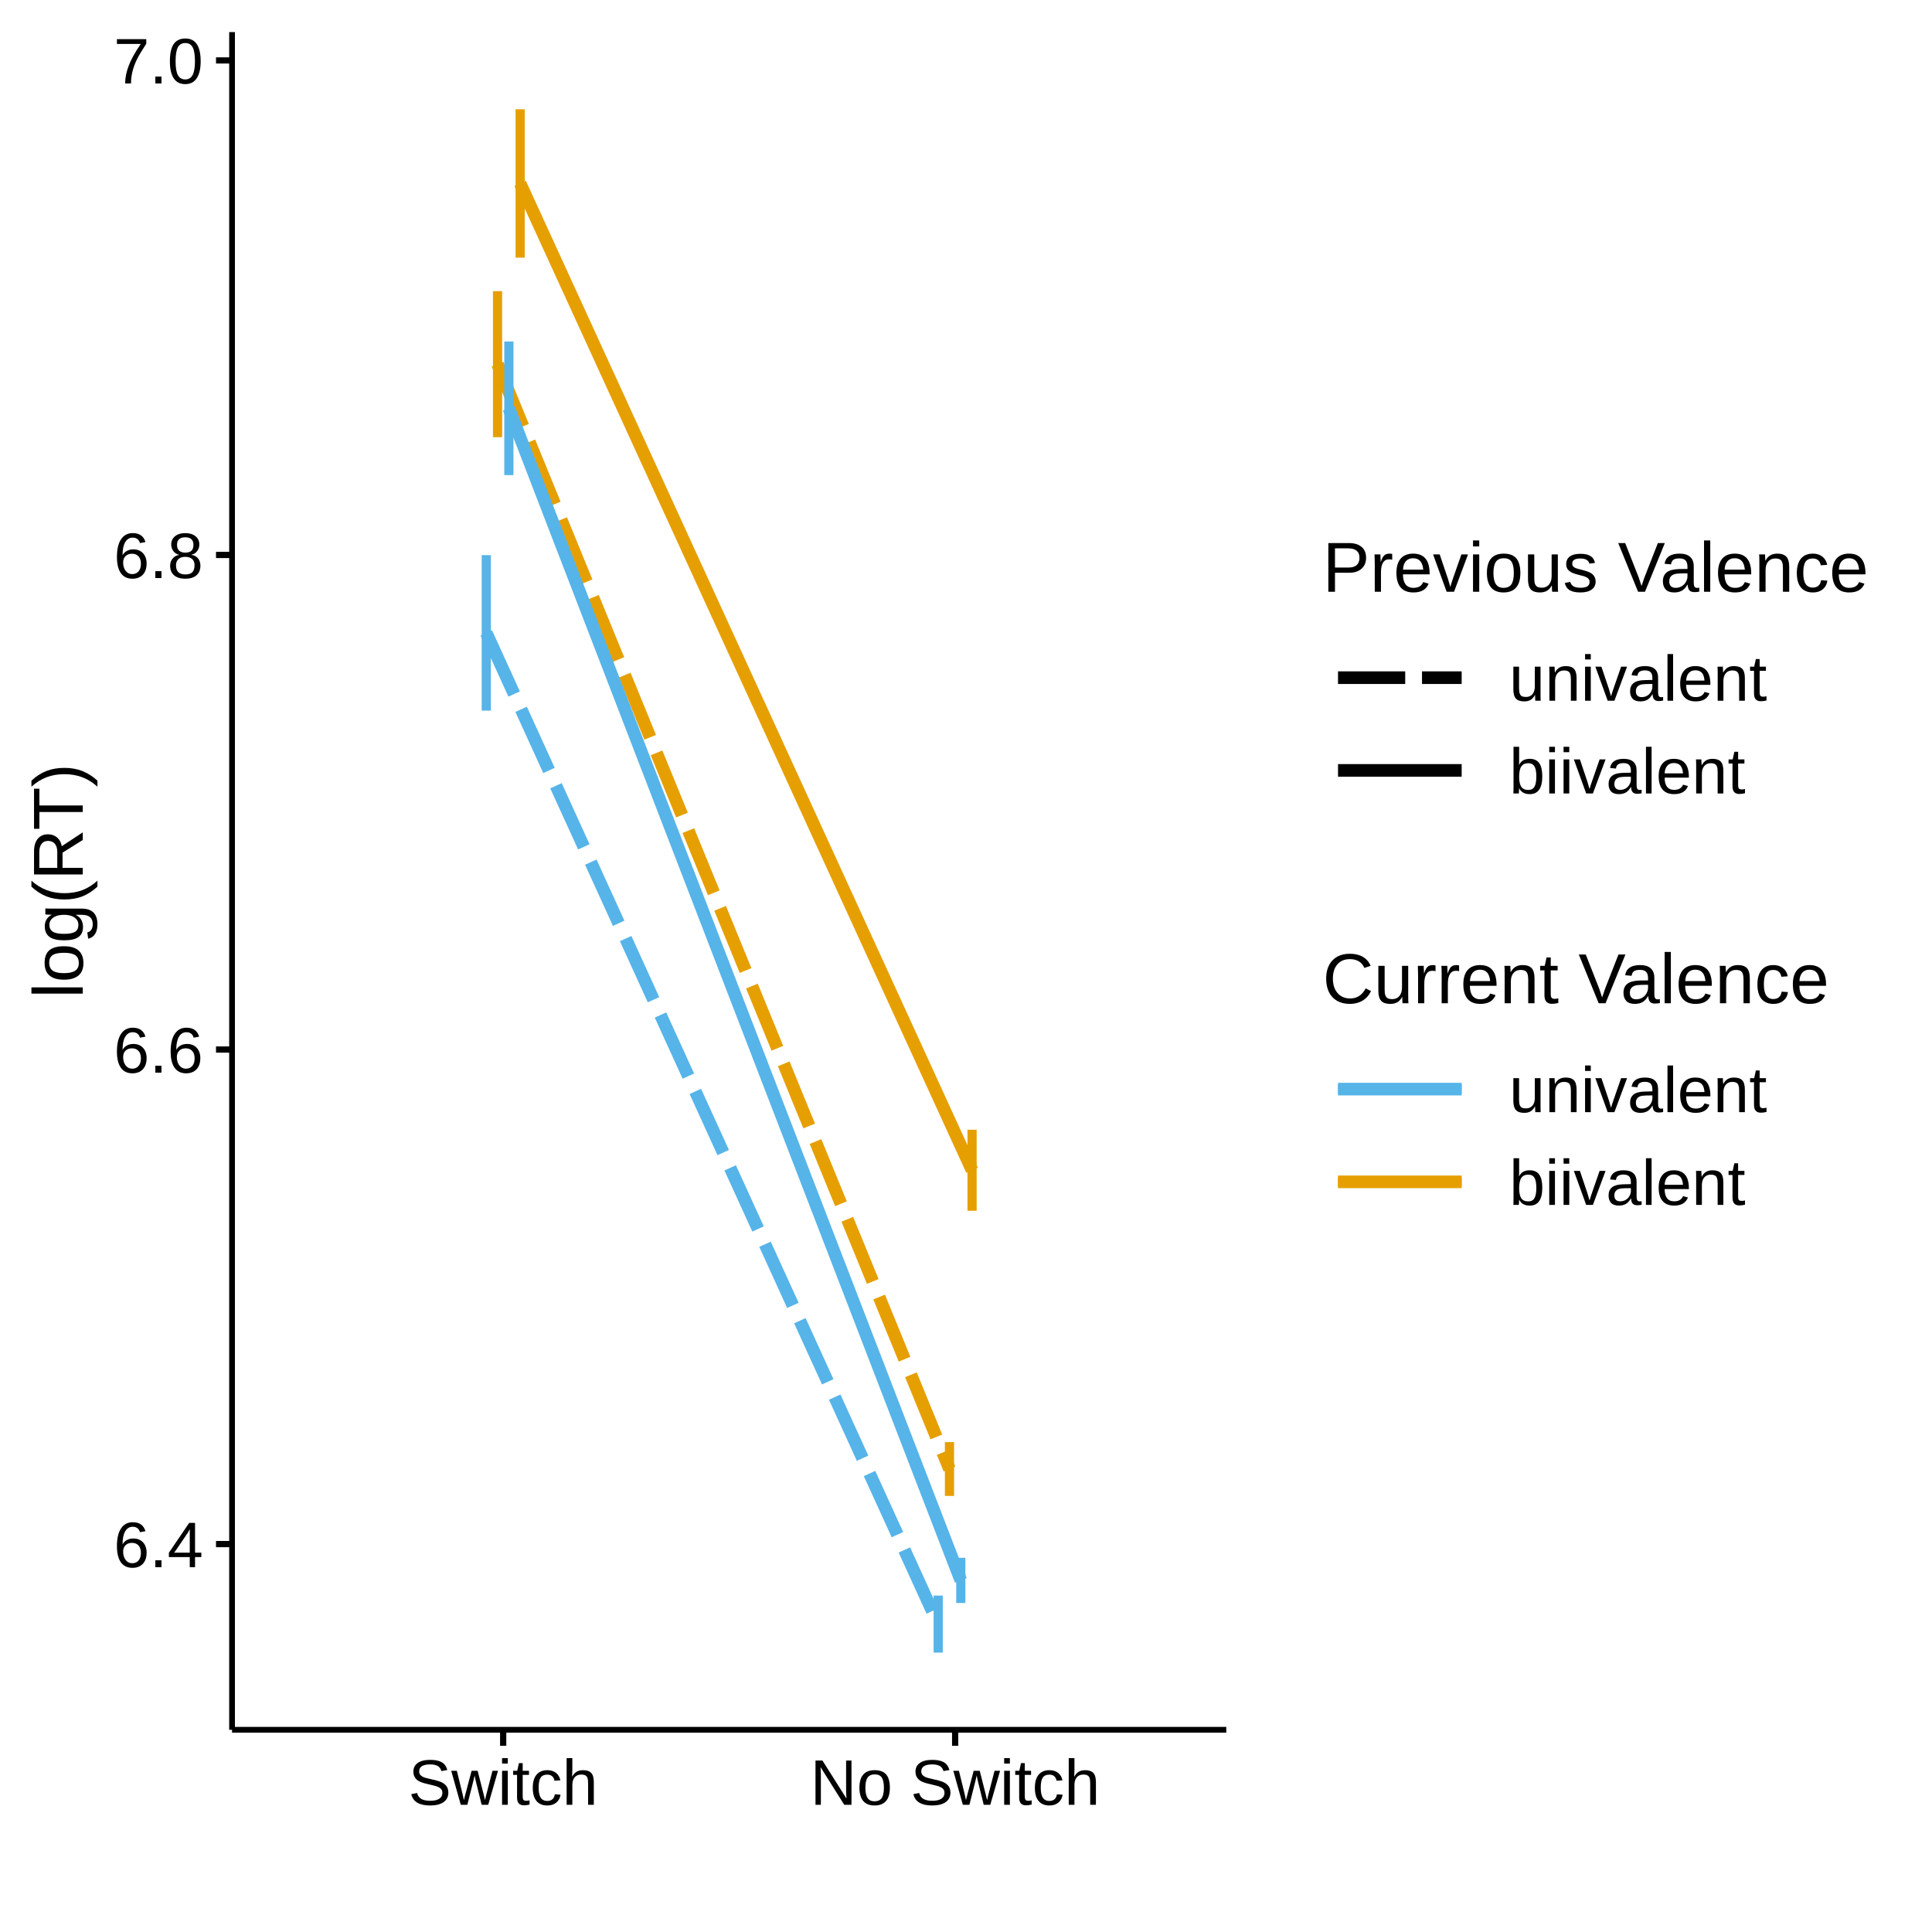
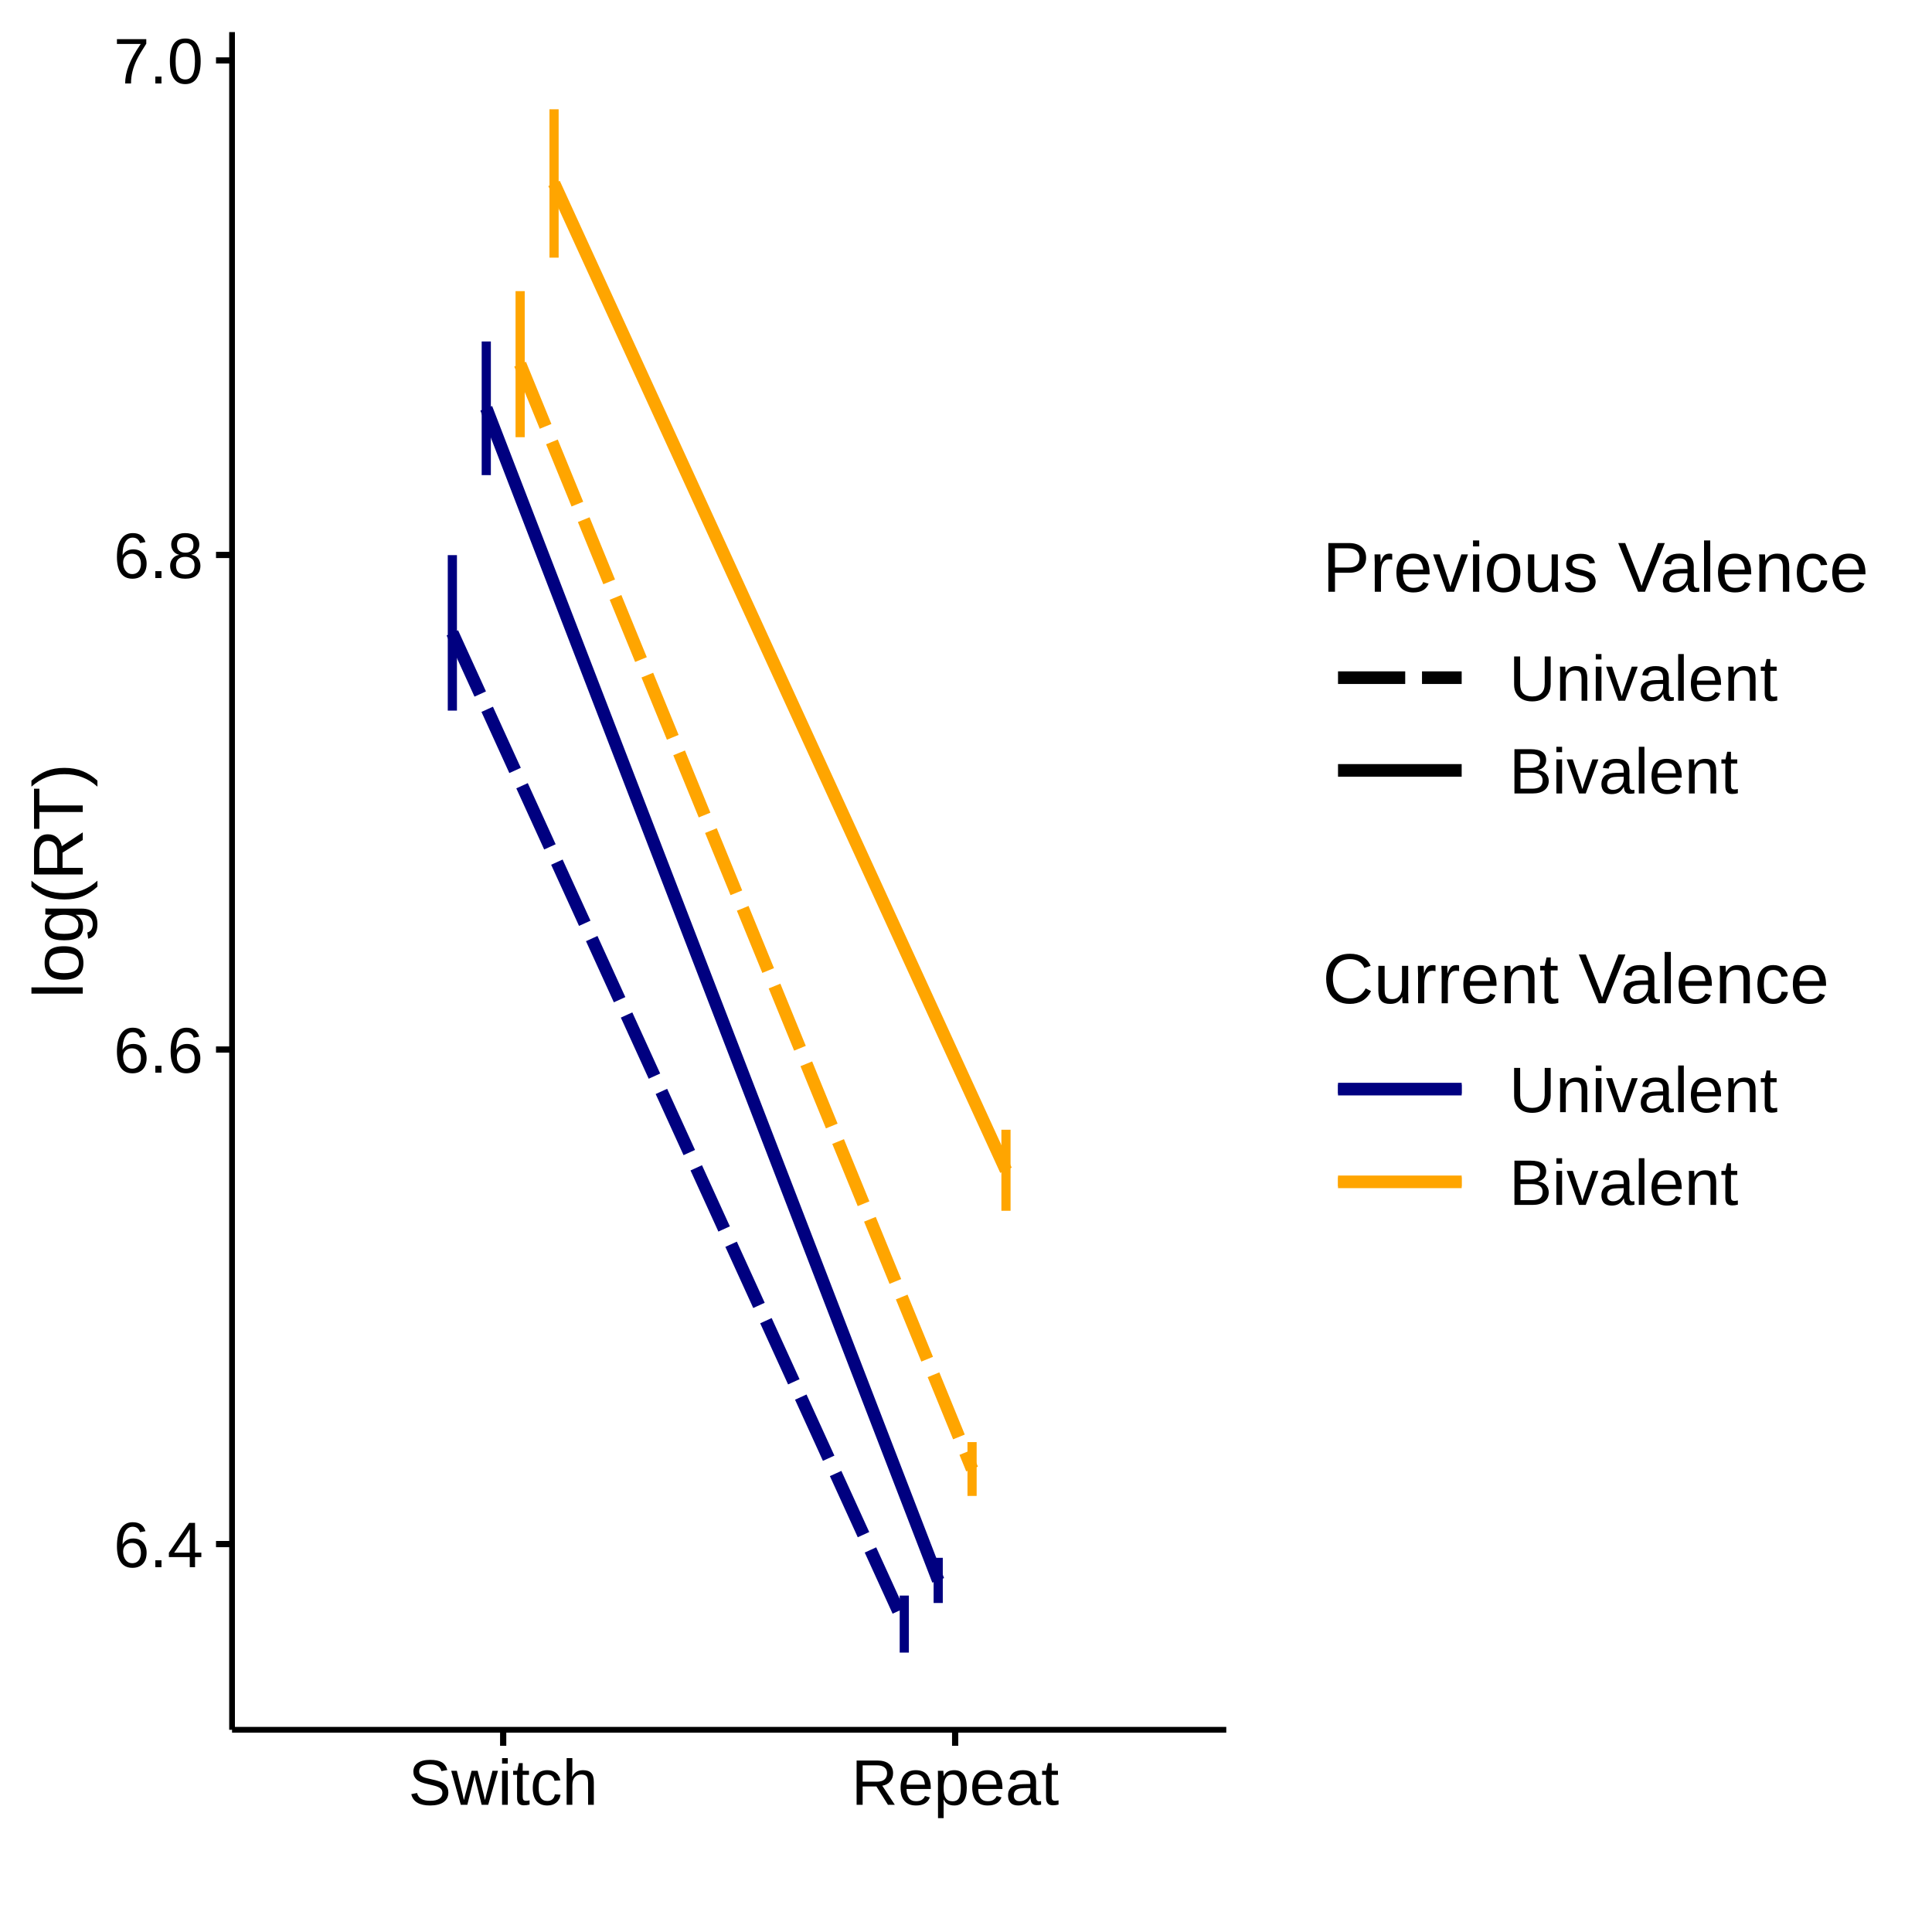
<svg xmlns="http://www.w3.org/2000/svg" width="360.00pt" height="360.00pt" viewBox="0 0 360.00 360.00">
  <g class="svglite">
    <defs>
      <style type="text/css">
    .svglite line, .svglite polyline, .svglite polygon, .svglite path, .svglite rect, .svglite circle {
      fill: none;
      stroke: #000000;
      stroke-linecap: round;
      stroke-linejoin: round;
      stroke-miterlimit: 10.00;
    }
    .svglite text {
      white-space: pre;
    }
    .svglite g.glyphgroup path {
      fill: inherit;
      stroke: none;
    }
  </style>
    </defs>
    <rect width="100%" height="100%" style="stroke: none; fill: #FFFFFF;" />
    <defs>
      <clipPath id="cpMC4wMHwzNjAuMDB8MC4wMHwzNjAuMDA=">
        <rect x="0.00" y="0.00" width="360.00" height="360.00" />
      </clipPath>
    </defs>
    <g clip-path="url(#cpMC4wMHwzNjAuMDB8MC4wMHwzNjAuMDA=)">
      <rect x="0.00" y="0.00" width="360.00" height="360.00" style="stroke-width: 1.16; stroke: #FFFFFF; fill: #FFFFFF;" />
    </g>
    <defs>
      <clipPath id="cpNDMuMjR8MjI4LjUwfDUuOTh8MzIyLjMy">
        <rect x="43.24" y="5.98" width="185.27" height="316.34" />
      </clipPath>
    </defs>
    <g clip-path="url(#cpNDMuMjR8MjI4LjUwfDUuOTh8MzIyLjMy)">
      <rect x="43.24" y="5.98" width="185.27" height="316.34" style="stroke-width: 1.16; stroke: none; fill: #FFFFFF;" />
-       <polyline points="90.61,117.93 174.82,302.63 " style="stroke-width: 2.35; stroke: #56B4E9; stroke-dasharray: 12.52,3.13; stroke-linecap: butt;" />
-       <polyline points="92.71,67.86 176.92,273.73 " style="stroke-width: 2.35; stroke: #E69F00; stroke-dasharray: 12.52,3.13; stroke-linecap: butt;" />
-       <polyline points="94.82,76.08 179.03,294.48 " style="stroke-width: 2.35; stroke: #56B4E9; stroke-linecap: butt;" />
-       <polyline points="96.92,34.18 181.13,218.06 " style="stroke-width: 2.35; stroke: #E69F00; stroke-linecap: butt;" />
-       <polyline points="174.82,307.94 174.82,307.94 " style="stroke-width: 1.71; stroke: #56B4E9; stroke-linecap: butt;" />
-       <polyline points="174.82,307.94 174.82,297.31 " style="stroke-width: 1.71; stroke: #56B4E9; stroke-linecap: butt;" />
-       <polyline points="174.82,297.31 174.82,297.31 " style="stroke-width: 1.71; stroke: #56B4E9; stroke-linecap: butt;" />
-       <polyline points="90.61,132.41 90.61,132.41 " style="stroke-width: 1.71; stroke: #56B4E9; stroke-linecap: butt;" />
-       <polyline points="90.61,132.41 90.61,103.44 " style="stroke-width: 1.71; stroke: #56B4E9; stroke-linecap: butt;" />
-       <polyline points="90.61,103.44 90.61,103.44 " style="stroke-width: 1.71; stroke: #56B4E9; stroke-linecap: butt;" />
-       <polyline points="179.03,298.69 179.03,298.69 " style="stroke-width: 1.71; stroke: #56B4E9; stroke-linecap: butt;" />
-       <polyline points="179.03,298.69 179.03,290.28 " style="stroke-width: 1.71; stroke: #56B4E9; stroke-linecap: butt;" />
-       <polyline points="179.03,290.28 179.03,290.28 " style="stroke-width: 1.71; stroke: #56B4E9; stroke-linecap: butt;" />
-       <polyline points="94.82,88.53 94.82,88.53 " style="stroke-width: 1.71; stroke: #56B4E9; stroke-linecap: butt;" />
-       <polyline points="94.82,88.53 94.82,63.63 " style="stroke-width: 1.71; stroke: #56B4E9; stroke-linecap: butt;" />
-       <polyline points="94.82,63.63 94.82,63.63 " style="stroke-width: 1.71; stroke: #56B4E9; stroke-linecap: butt;" />
-       <polyline points="176.92,278.75 176.92,278.75 " style="stroke-width: 1.71; stroke: #E69F00; stroke-linecap: butt;" />
-       <polyline points="176.92,278.75 176.92,268.71 " style="stroke-width: 1.71; stroke: #E69F00; stroke-linecap: butt;" />
-       <polyline points="176.92,268.71 176.92,268.71 " style="stroke-width: 1.71; stroke: #E69F00; stroke-linecap: butt;" />
-       <polyline points="92.71,81.47 92.71,81.47 " style="stroke-width: 1.71; stroke: #E69F00; stroke-linecap: butt;" />
-       <polyline points="92.71,81.47 92.71,54.25 " style="stroke-width: 1.71; stroke: #E69F00; stroke-linecap: butt;" />
-       <polyline points="92.71,54.25 92.71,54.25 " style="stroke-width: 1.71; stroke: #E69F00; stroke-linecap: butt;" />
-       <polyline points="181.13,225.61 181.13,225.61 " style="stroke-width: 1.71; stroke: #E69F00; stroke-linecap: butt;" />
-       <polyline points="181.13,225.61 181.13,210.51 " style="stroke-width: 1.71; stroke: #E69F00; stroke-linecap: butt;" />
-       <polyline points="181.13,210.51 181.13,210.51 " style="stroke-width: 1.71; stroke: #E69F00; stroke-linecap: butt;" />
-       <polyline points="96.92,48.01 96.92,48.01 " style="stroke-width: 1.71; stroke: #E69F00; stroke-linecap: butt;" />
-       <polyline points="96.92,48.01 96.92,20.36 " style="stroke-width: 1.71; stroke: #E69F00; stroke-linecap: butt;" />
-       <polyline points="96.92,20.36 96.92,20.36 " style="stroke-width: 1.71; stroke: #E69F00; stroke-linecap: butt;" />
+       <polyline points="84.29,117.93 168.50,302.63 " style="stroke-width: 2.35; stroke: #000080; stroke-dasharray: 12.52,3.13; stroke-linecap: butt;" />
+       <polyline points="90.61,76.08 174.82,294.48 " style="stroke-width: 2.35; stroke: #000080; stroke-linecap: butt;" />
+       <polyline points="96.92,67.86 181.13,273.73 " style="stroke-width: 2.35; stroke: #FFA500; stroke-dasharray: 12.52,3.13; stroke-linecap: butt;" />
+       <polyline points="103.24,34.18 187.45,218.06 " style="stroke-width: 2.35; stroke: #FFA500; stroke-linecap: butt;" />
+       <polyline points="168.50,307.94 168.50,307.94 " style="stroke-width: 1.71; stroke: #000080; stroke-linecap: butt;" />
+       <polyline points="168.50,307.94 168.50,297.31 " style="stroke-width: 1.71; stroke: #000080; stroke-linecap: butt;" />
+       <polyline points="168.50,297.31 168.50,297.31 " style="stroke-width: 1.71; stroke: #000080; stroke-linecap: butt;" />
+       <polyline points="84.29,132.41 84.29,132.41 " style="stroke-width: 1.71; stroke: #000080; stroke-linecap: butt;" />
+       <polyline points="84.29,132.41 84.29,103.44 " style="stroke-width: 1.71; stroke: #000080; stroke-linecap: butt;" />
+       <polyline points="84.29,103.44 84.29,103.44 " style="stroke-width: 1.71; stroke: #000080; stroke-linecap: butt;" />
+       <polyline points="174.82,298.69 174.82,298.69 " style="stroke-width: 1.71; stroke: #000080; stroke-linecap: butt;" />
+       <polyline points="174.82,298.69 174.82,290.28 " style="stroke-width: 1.71; stroke: #000080; stroke-linecap: butt;" />
+       <polyline points="174.82,290.28 174.82,290.28 " style="stroke-width: 1.71; stroke: #000080; stroke-linecap: butt;" />
+       <polyline points="90.61,88.53 90.61,88.53 " style="stroke-width: 1.71; stroke: #000080; stroke-linecap: butt;" />
+       <polyline points="90.61,88.53 90.61,63.63 " style="stroke-width: 1.71; stroke: #000080; stroke-linecap: butt;" />
+       <polyline points="90.61,63.63 90.61,63.63 " style="stroke-width: 1.71; stroke: #000080; stroke-linecap: butt;" />
+       <polyline points="181.13,278.75 181.13,278.75 " style="stroke-width: 1.71; stroke: #FFA500; stroke-linecap: butt;" />
+       <polyline points="181.13,278.75 181.13,268.71 " style="stroke-width: 1.71; stroke: #FFA500; stroke-linecap: butt;" />
+       <polyline points="181.13,268.71 181.13,268.71 " style="stroke-width: 1.71; stroke: #FFA500; stroke-linecap: butt;" />
+       <polyline points="96.92,81.47 96.92,81.47 " style="stroke-width: 1.71; stroke: #FFA500; stroke-linecap: butt;" />
+       <polyline points="96.92,81.47 96.92,54.25 " style="stroke-width: 1.71; stroke: #FFA500; stroke-linecap: butt;" />
+       <polyline points="96.92,54.25 96.92,54.25 " style="stroke-width: 1.71; stroke: #FFA500; stroke-linecap: butt;" />
+       <polyline points="187.45,225.61 187.45,225.61 " style="stroke-width: 1.71; stroke: #FFA500; stroke-linecap: butt;" />
+       <polyline points="187.45,225.61 187.45,210.51 " style="stroke-width: 1.71; stroke: #FFA500; stroke-linecap: butt;" />
+       <polyline points="187.45,210.51 187.45,210.51 " style="stroke-width: 1.71; stroke: #FFA500; stroke-linecap: butt;" />
+       <polyline points="103.24,48.01 103.24,48.01 " style="stroke-width: 1.71; stroke: #FFA500; stroke-linecap: butt;" />
+       <polyline points="103.24,48.01 103.24,20.36 " style="stroke-width: 1.71; stroke: #FFA500; stroke-linecap: butt;" />
+       <polyline points="103.24,20.36 103.24,20.36 " style="stroke-width: 1.71; stroke: #FFA500; stroke-linecap: butt;" />
    </g>
    <g clip-path="url(#cpMC4wMHwzNjAuMDB8MC4wMHwzNjAuMDA=)">
      <polyline points="43.24,322.32 43.24,5.98 " style="stroke-width: 1.07; stroke-linecap: butt;" />
      <text x="37.86" y="292.02" text-anchor="end" style="font-size: 12.00px; font-family: &quot;Arial&quot;;" textLength="16.67px" lengthAdjust="spacingAndGlyphs">6.4</text>
      <text x="37.86" y="199.87" text-anchor="end" style="font-size: 12.00px; font-family: &quot;Arial&quot;;" textLength="16.67px" lengthAdjust="spacingAndGlyphs">6.6</text>
      <text x="37.86" y="107.71" text-anchor="end" style="font-size: 12.00px; font-family: &quot;Arial&quot;;" textLength="16.67px" lengthAdjust="spacingAndGlyphs">6.8</text>
      <text x="37.86" y="15.55" text-anchor="end" style="font-size: 12.00px; font-family: &quot;Arial&quot;;" textLength="16.67px" lengthAdjust="spacingAndGlyphs">7.0</text>
      <polyline points="40.25,287.72 43.24,287.72 " style="stroke-width: 1.16; stroke-linecap: butt;" />
      <polyline points="40.25,195.57 43.24,195.57 " style="stroke-width: 1.16; stroke-linecap: butt;" />
      <polyline points="40.25,103.41 43.24,103.41 " style="stroke-width: 1.16; stroke-linecap: butt;" />
      <polyline points="40.25,11.26 43.24,11.26 " style="stroke-width: 1.16; stroke-linecap: butt;" />
      <polyline points="43.24,322.32 228.50,322.32 " style="stroke-width: 1.07; stroke-linecap: butt;" />
      <polyline points="93.76,325.31 93.76,322.32 " style="stroke-width: 1.16; stroke-linecap: butt;" />
      <polyline points="177.98,325.31 177.98,322.32 " style="stroke-width: 1.16; stroke-linecap: butt;" />
      <text x="93.76" y="336.30" text-anchor="middle" style="font-size: 12.00px; font-family: &quot;Arial&quot;;" textLength="35.34px" lengthAdjust="spacingAndGlyphs">Switch</text>
-       <text x="177.98" y="336.30" text-anchor="middle" style="font-size: 12.00px; font-family: &quot;Arial&quot;;" textLength="54.02px" lengthAdjust="spacingAndGlyphs">No Switch</text>
+       <text x="177.98" y="336.30" text-anchor="middle" style="font-size: 12.00px; font-family: &quot;Arial&quot;;" textLength="38.69px" lengthAdjust="spacingAndGlyphs">Repeat</text>
      <text transform="translate(15.42,164.15) rotate(-90)" text-anchor="middle" style="font-size: 13.20px; font-family: &quot;Arial&quot;;" textLength="43.73px" lengthAdjust="spacingAndGlyphs">log(RT)</text>
      <rect x="240.46" y="93.46" width="113.56" height="64.71" style="stroke-width: 1.16; stroke: none; fill: #FFFFFF;" />
      <text x="246.44" y="110.27" style="font-size: 13.20px; font-family: &quot;Arial&quot;;" textLength="101.61px" lengthAdjust="spacingAndGlyphs">Previous Valence</text>
      <rect x="246.44" y="117.63" width="28.80" height="17.28" style="stroke-width: 1.16; stroke: none; fill: #FFFFFF;" />
      <line x1="249.32" y1="126.27" x2="272.36" y2="126.27" style="stroke-width: 2.35; stroke-dasharray: 12.52,3.13; stroke-linecap: butt;" />
      <rect x="246.44" y="134.91" width="28.80" height="17.28" style="stroke-width: 1.16; stroke: none; fill: #FFFFFF;" />
      <line x1="249.32" y1="143.55" x2="272.36" y2="143.55" style="stroke-width: 2.35; stroke-linecap: butt;" />
-       <text x="281.21" y="130.57" style="font-size: 12.00px; font-family: &quot;Arial&quot;;" textLength="48.03px" lengthAdjust="spacingAndGlyphs">univalent</text>
-       <text x="281.21" y="147.85" style="font-size: 12.00px; font-family: &quot;Arial&quot;;" textLength="44.03px" lengthAdjust="spacingAndGlyphs">biivalent</text>
+       <text x="281.21" y="130.57" style="font-size: 12.00px; font-family: &quot;Arial&quot;;" textLength="50.03px" lengthAdjust="spacingAndGlyphs">Univalent</text>
+       <text x="281.21" y="147.85" style="font-size: 12.00px; font-family: &quot;Arial&quot;;" textLength="42.69px" lengthAdjust="spacingAndGlyphs">Bivalent</text>
      <rect x="240.46" y="170.13" width="106.22" height="64.71" style="stroke-width: 1.16; stroke: none; fill: #FFFFFF;" />
      <text x="246.44" y="186.94" style="font-size: 13.20px; font-family: &quot;Arial&quot;;" textLength="94.27px" lengthAdjust="spacingAndGlyphs">Current Valence</text>
      <rect x="246.44" y="194.30" width="28.80" height="17.28" style="stroke-width: 1.16; stroke: none; fill: #FFFFFF;" />
-       <line x1="249.32" y1="202.94" x2="272.36" y2="202.94" style="stroke-width: 2.35; stroke: #56B4E9; stroke-linecap: butt;" />
-       <line x1="249.32" y1="202.94" x2="272.36" y2="202.94" style="stroke-width: 1.71; stroke: #56B4E9; stroke-linecap: butt;" />
+       <line x1="249.32" y1="202.94" x2="272.36" y2="202.94" style="stroke-width: 2.35; stroke: #000080; stroke-linecap: butt;" />
+       <line x1="249.32" y1="202.94" x2="272.36" y2="202.94" style="stroke-width: 1.71; stroke: #000080; stroke-linecap: butt;" />
      <rect x="246.44" y="211.58" width="28.80" height="17.28" style="stroke-width: 1.16; stroke: none; fill: #FFFFFF;" />
-       <line x1="249.32" y1="220.22" x2="272.36" y2="220.22" style="stroke-width: 2.35; stroke: #E69F00; stroke-linecap: butt;" />
-       <line x1="249.32" y1="220.22" x2="272.36" y2="220.22" style="stroke-width: 1.71; stroke: #E69F00; stroke-linecap: butt;" />
-       <text x="281.21" y="207.24" style="font-size: 12.00px; font-family: &quot;Arial&quot;;" textLength="48.03px" lengthAdjust="spacingAndGlyphs">univalent</text>
-       <text x="281.21" y="224.52" style="font-size: 12.00px; font-family: &quot;Arial&quot;;" textLength="44.03px" lengthAdjust="spacingAndGlyphs">biivalent</text>
+       <line x1="249.32" y1="220.22" x2="272.36" y2="220.22" style="stroke-width: 2.35; stroke: #FFA500; stroke-linecap: butt;" />
+       <line x1="249.32" y1="220.22" x2="272.36" y2="220.22" style="stroke-width: 1.71; stroke: #FFA500; stroke-linecap: butt;" />
+       <text x="281.21" y="207.24" style="font-size: 12.00px; font-family: &quot;Arial&quot;;" textLength="50.03px" lengthAdjust="spacingAndGlyphs">Univalent</text>
+       <text x="281.21" y="224.52" style="font-size: 12.00px; font-family: &quot;Arial&quot;;" textLength="42.69px" lengthAdjust="spacingAndGlyphs">Bivalent</text>
    </g>
  </g>
</svg>
